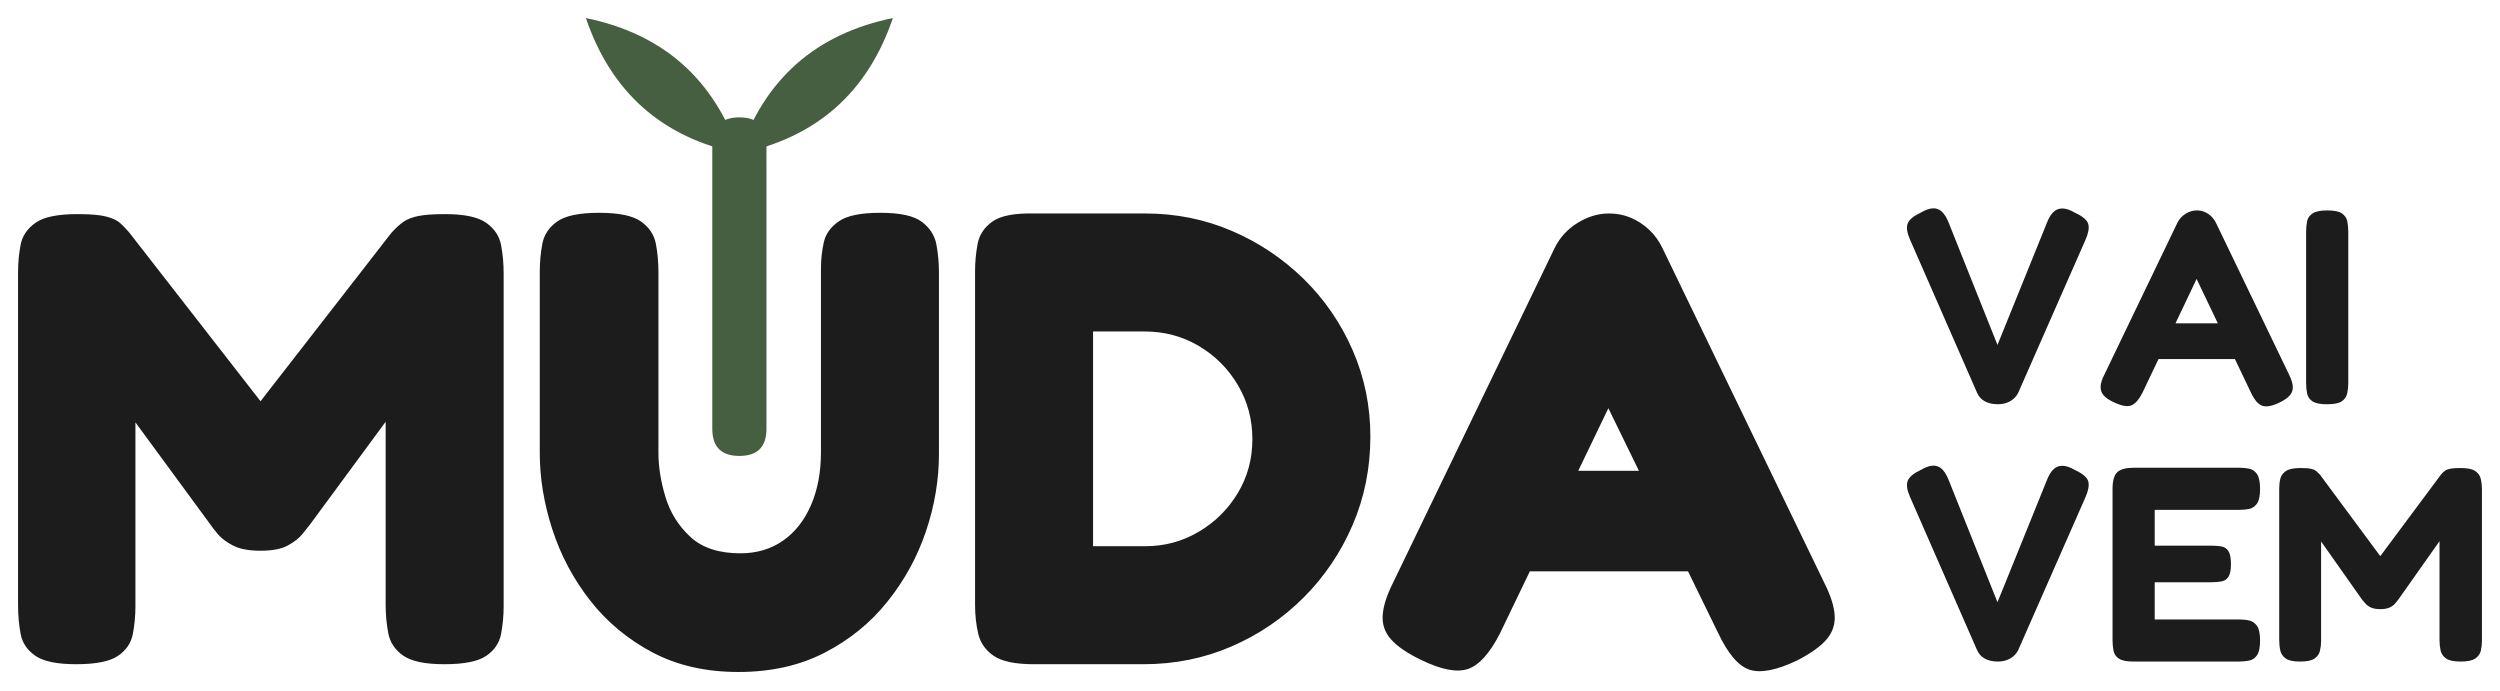
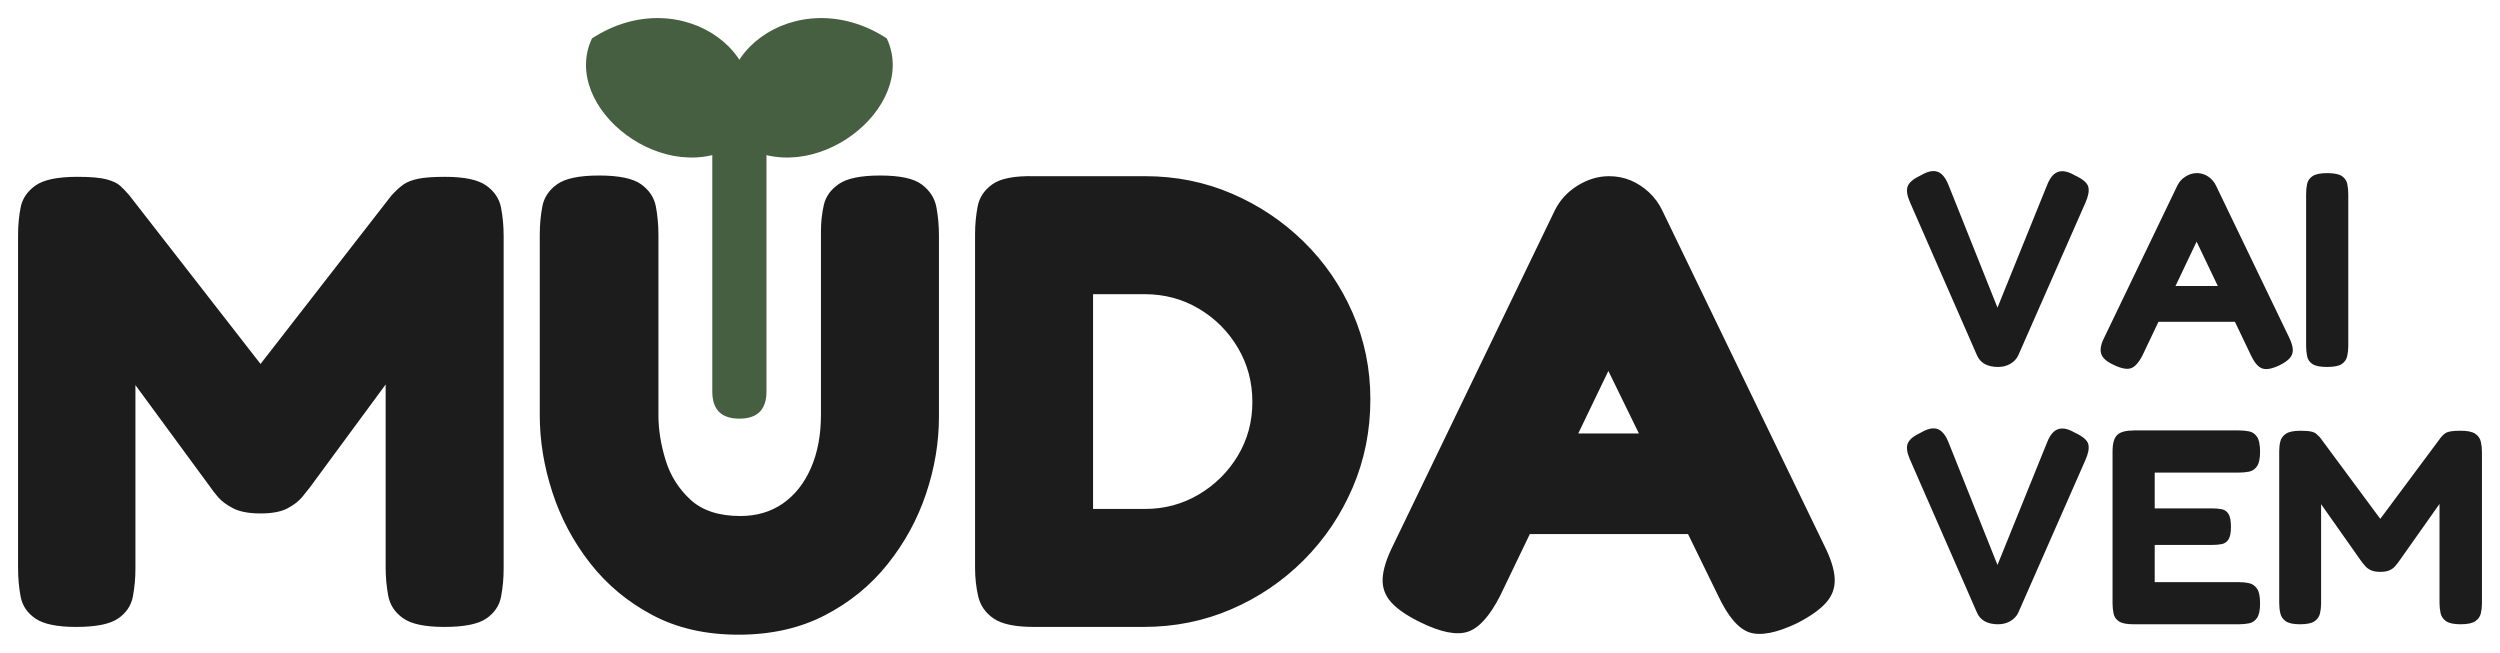
- <svg xmlns="http://www.w3.org/2000/svg" viewBox="0 0 553.81 152.86" role="img" aria-label="Muda Vai Vem">
-   <g transform="translate(4.00 46.00)">
+ <svg xmlns="http://www.w3.org/2000/svg" viewBox="0 0 553.81 144.59" role="img" aria-label="Muda Vai Vem">
+   <g transform="translate(4.00 37.74)">
    <path fill="#1C1C1C" d="M12.86 101.14L12.86 101.14Q6.57 101.14 3.86 99.29Q1.14 97.43 0.57 94.43Q0 91.43 0 88L0 88L0 14.29Q0 11.14 0.57 8.21Q1.14 5.29 3.86 3.36Q6.57 1.43 13.14 1.43L13.14 1.43Q17.57 1.43 19.64 2.00Q21.71 2.57 22.64 3.43Q23.57 4.29 24.57 5.43L24.57 5.43L54.14 43.43L53.29 43.43L82.71 5.57Q84.14 4.00 85.36 3.14Q86.57 2.29 88.64 1.86Q90.71 1.43 94.57 1.43L94.57 1.43Q101.00 1.43 103.71 3.36Q106.43 5.29 107.00 8.29Q107.57 11.29 107.57 14.57L107.57 14.57L107.57 88.29Q107.57 91.43 107.00 94.43Q106.43 97.43 103.71 99.29Q101.00 101.14 94.43 101.14L94.43 101.14Q88.00 101.14 85.29 99.21Q82.57 97.29 82.00 94.21Q81.43 91.14 81.43 88L81.43 88L81.43 47.43L64.71 70.14Q64.14 70.86 63.00 72.29Q61.86 73.71 59.71 74.86Q57.57 76 53.71 76L53.71 76Q49.86 76 47.64 74.86Q45.43 73.71 44.29 72.36Q43.14 71 42.57 70.14L42.57 70.14L26.00 47.57L26.00 88.29Q26.00 91.43 25.43 94.43Q24.86 97.43 22.14 99.29Q19.43 101.14 12.86 101.14ZM159.57 102.86L159.57 102.86Q148.71 102.86 140.50 98.50Q132.29 94.14 126.71 87Q121.14 79.86 118.36 71.29Q115.57 62.71 115.57 54.29L115.57 54.29L115.57 14.29Q115.57 11.00 116.14 8.00Q116.71 5.00 119.43 3.07Q122.14 1.14 128.71 1.14L128.71 1.14Q135.29 1.14 138 3.07Q140.71 5.00 141.29 8.00Q141.86 11.00 141.86 14.43L141.86 14.43L141.86 54.29Q141.86 59.00 143.43 64.14Q145 69.29 148.93 72.93Q152.86 76.57 160 76.57L160 76.57Q165.43 76.57 169.43 73.79Q173.43 71 175.64 65.93Q177.86 60.86 177.86 54.14L177.86 54.14L177.86 13.57Q177.86 10.43 178.50 7.64Q179.14 4.86 181.86 3.00Q184.57 1.14 191 1.14L191 1.14Q197.57 1.14 200.21 3.14Q202.86 5.14 203.43 8.14Q204 11.14 204 14.43L204 14.43L204 54.57Q204 63.14 201.14 71.64Q198.29 80.14 192.64 87.21Q187 94.29 178.71 98.57Q170.43 102.86 159.57 102.86ZM249.29 101.14L225 101.14Q218.86 101.14 216.14 99.29Q213.43 97.43 212.71 94.43Q212 91.43 212 88L212 88L212 14.14Q212 11.00 212.57 8.00Q213.14 5.00 215.86 3.07Q218.57 1.14 225.14 1.29L225.14 1.29L249.71 1.29Q259.86 1.29 268.86 5.14Q277.86 9.00 284.79 15.79Q291.71 22.57 295.64 31.57Q299.57 40.57 299.57 50.71L299.57 50.71Q299.57 61.14 295.64 70.29Q291.71 79.43 284.79 86.36Q277.86 93.29 268.79 97.21Q259.71 101.14 249.29 101.14L249.29 101.14ZM238.14 27.43L238.14 75L249.71 75Q256.14 75 261.57 71.79Q267 68.57 270.21 63.21Q273.43 57.86 273.43 51.29L273.43 51.29Q273.43 44.71 270.21 39.29Q267 33.86 261.57 30.64Q256.14 27.43 249.57 27.43L249.57 27.43L238.14 27.43ZM364.29 9.00L400.14 83.14Q402.29 87.43 402.43 90.43Q402.57 93.43 400.57 95.71Q398.57 98 394.14 100.29L394.14 100.29Q387.29 103.57 383.57 102.36Q379.86 101.14 376.57 94.14L376.57 94.14L352.29 44.43L328.29 94.29Q324.86 101 321.14 102.21Q317.43 103.43 310.71 100.14L310.71 100.14Q306.29 98 304.21 95.71Q302.14 93.43 302.29 90.43Q302.43 87.43 304.57 83.14L304.57 83.14L340.43 8.86Q342.14 5.43 345.50 3.36Q348.86 1.29 352.43 1.29L352.43 1.29Q355 1.29 357.21 2.21Q359.43 3.14 361.29 4.86Q363.14 6.57 364.29 9.00L364.29 9.00ZM375 80.57L329.71 80.57L340.57 58.29L364.14 58.29L375 80.57ZM438.61 43.55L438.61 43.55Q436.89 43.55 435.70 42.91Q434.50 42.26 433.95 40.97L433.95 40.97L419.08 7.00Q418.10 4.73 418.62 3.47Q419.14 2.21 421.48 1.11L421.48 1.11Q423.07 0.18 424.21 0.15Q425.35 0.12 426.17 0.89Q427.00 1.66 427.62 3.19L427.62 3.19L438.49 30.41L449.43 3.38Q450.04 1.78 450.87 0.98Q451.70 0.18 452.87 0.18Q454.03 0.18 455.63 1.11L455.63 1.11Q458.27 2.33 458.61 3.66Q458.95 4.98 457.96 7.19L457.96 7.19L443.10 40.97Q442.55 42.14 441.35 42.85Q440.15 43.55 438.61 43.55ZM486.90 3.38L503.11 37.04Q503.85 38.58 503.91 39.65Q503.97 40.73 503.27 41.56Q502.56 42.39 500.96 43.18L500.96 43.18Q498.51 44.35 497.16 43.89Q495.80 43.43 494.64 40.97L494.64 40.97L482.60 15.79L470.62 40.97Q469.39 43.37 468.07 43.83Q466.75 44.29 464.29 43.12L464.29 43.12Q462.69 42.39 461.99 41.56Q461.28 40.73 461.34 39.59Q461.40 38.45 462.20 36.92L462.20 36.92L478.36 3.32Q478.97 2.09 480.17 1.35Q481.37 0.61 482.66 0.61L482.66 0.61Q483.58 0.61 484.38 0.95Q485.18 1.29 485.82 1.90Q486.47 2.52 486.90 3.38L486.90 3.38ZM492.98 33.54L472.28 33.54L476.09 25.62L489.17 25.62L492.98 33.54ZM511.47 43.55L511.47 43.55Q509.26 43.55 508.27 42.91Q507.29 42.26 507.08 41.16Q506.86 40.05 506.86 38.88L506.86 38.88L506.86 5.28Q506.86 4.05 507.08 3.01Q507.29 1.97 508.27 1.29Q509.26 0.61 511.53 0.61L511.53 0.61Q513.86 0.61 514.82 1.29Q515.77 1.97 515.98 3.01Q516.20 4.05 516.20 5.34L516.20 5.34L516.20 38.95Q516.20 40.11 515.95 41.19Q515.71 42.26 514.75 42.91Q513.80 43.55 511.47 43.55ZM438.61 100.55L438.61 100.55Q436.89 100.55 435.70 99.91Q434.50 99.26 433.95 97.97L433.95 97.97L419.08 64.00Q418.10 61.73 418.62 60.47Q419.14 59.21 421.48 58.11L421.48 58.11Q423.07 57.18 424.21 57.15Q425.35 57.12 426.17 57.89Q427.00 58.66 427.62 60.19L427.62 60.19L438.49 87.41L449.43 60.38Q450.04 58.78 450.87 57.98Q451.70 57.18 452.87 57.18Q454.03 57.18 455.63 58.11L455.63 58.11Q458.27 59.33 458.61 60.66Q458.95 61.98 457.96 64.19L457.96 64.19L443.10 97.97Q442.55 99.14 441.35 99.85Q440.15 100.55 438.61 100.55ZM491.93 100.55L468.59 100.55Q466.38 100.55 465.40 99.91Q464.41 99.26 464.20 98.16Q463.98 97.05 463.98 95.88L463.98 95.88L463.98 62.28Q463.98 59.58 465.03 58.60Q466.07 57.61 468.78 57.61L468.78 57.61L492.00 57.61Q493.22 57.61 494.27 57.83Q495.31 58.04 495.99 59.03Q496.66 60.01 496.66 62.34L496.66 62.34Q496.66 64.56 495.99 65.54Q495.31 66.52 494.24 66.74Q493.16 66.95 491.93 66.95L491.93 66.95L473.32 66.95L473.32 74.88L485.98 74.88Q487.20 74.88 488.16 75.06Q489.11 75.24 489.66 76.10Q490.21 76.96 490.21 78.99L490.21 78.99Q490.21 80.90 489.66 81.76Q489.11 82.62 488.13 82.80Q487.14 82.98 485.85 82.98L485.85 82.98L473.32 82.98L473.32 91.22L492.00 91.22Q493.22 91.22 494.27 91.46Q495.31 91.71 495.99 92.66Q496.66 93.61 496.66 95.95L496.66 95.95Q496.66 98.16 495.99 99.14Q495.31 100.12 494.24 100.34Q493.16 100.55 491.93 100.55L491.93 100.55ZM505.51 100.55L505.51 100.55Q503.30 100.55 502.35 99.88Q501.39 99.20 501.15 98.13Q500.90 97.05 500.90 95.82L500.90 95.82L500.90 62.22Q500.90 61.05 501.15 60.04Q501.39 59.03 502.38 58.35Q503.36 57.68 505.63 57.68L505.63 57.68Q507.17 57.68 507.97 57.86Q508.77 58.04 509.13 58.38Q509.50 58.72 509.93 59.15L509.93 59.15L523.75 77.82L522.83 77.82L536.72 59.15Q537.21 58.54 537.70 58.23Q538.19 57.92 538.96 57.80Q539.73 57.68 541.14 57.68L541.14 57.68Q543.35 57.68 544.33 58.35Q545.32 59.03 545.56 60.10Q545.81 61.18 545.81 62.34L545.81 62.34L545.81 95.95Q545.81 97.11 545.56 98.16Q545.32 99.20 544.33 99.88Q543.35 100.55 541.08 100.55L541.08 100.55Q538.87 100.55 537.88 99.88Q536.90 99.20 536.65 98.10Q536.41 96.99 536.41 95.82L536.41 95.82L536.41 73.89L527.26 86.85Q527.01 87.16 526.58 87.68Q526.15 88.21 525.38 88.57Q524.61 88.94 523.32 88.94L523.32 88.94Q521.97 88.94 521.20 88.57Q520.44 88.21 520.01 87.71Q519.58 87.22 519.27 86.85L519.27 86.85L510.18 73.95L510.18 95.95Q510.18 97.11 509.93 98.16Q509.69 99.20 508.73 99.88Q507.78 100.55 505.51 100.55Z" />
-     <path fill="#455F40" d="M153.79-14Q153.79-20 159.79-20Q165.79-20 165.79-14L165.79 49Q165.79 55 159.79 55Q153.79 55 153.79 49Z" />
-     <path fill="#455F40" d="M159.79-12Q151.39-36.75 125.79-42Q134.19-17.25 159.79-12Z" />
-     <path fill="#455F40" d="M159.79-12Q168.19-36.75 193.79-42Q185.39-17.25 159.79-12Z" />
+     <path fill="#455F40" d="M153.79-4Q153.79-10 159.79-10Q165.79-10 165.79-4L165.79 49Q165.79 55 159.79 55Q153.79 55 153.79 49Z" />
+     <path fill="#455F40" d="M159.79-6C170.55-24.74 147.06-42.25 127.14-29.23C119.93-13.93 143.67 4.69 159.79-6Z" />
+     <path fill="#455F40" d="M159.79-6C149.02-24.74 172.51-42.25 192.44-29.23C199.64-13.93 175.90 4.69 159.79-6Z" />
  </g>
</svg>
